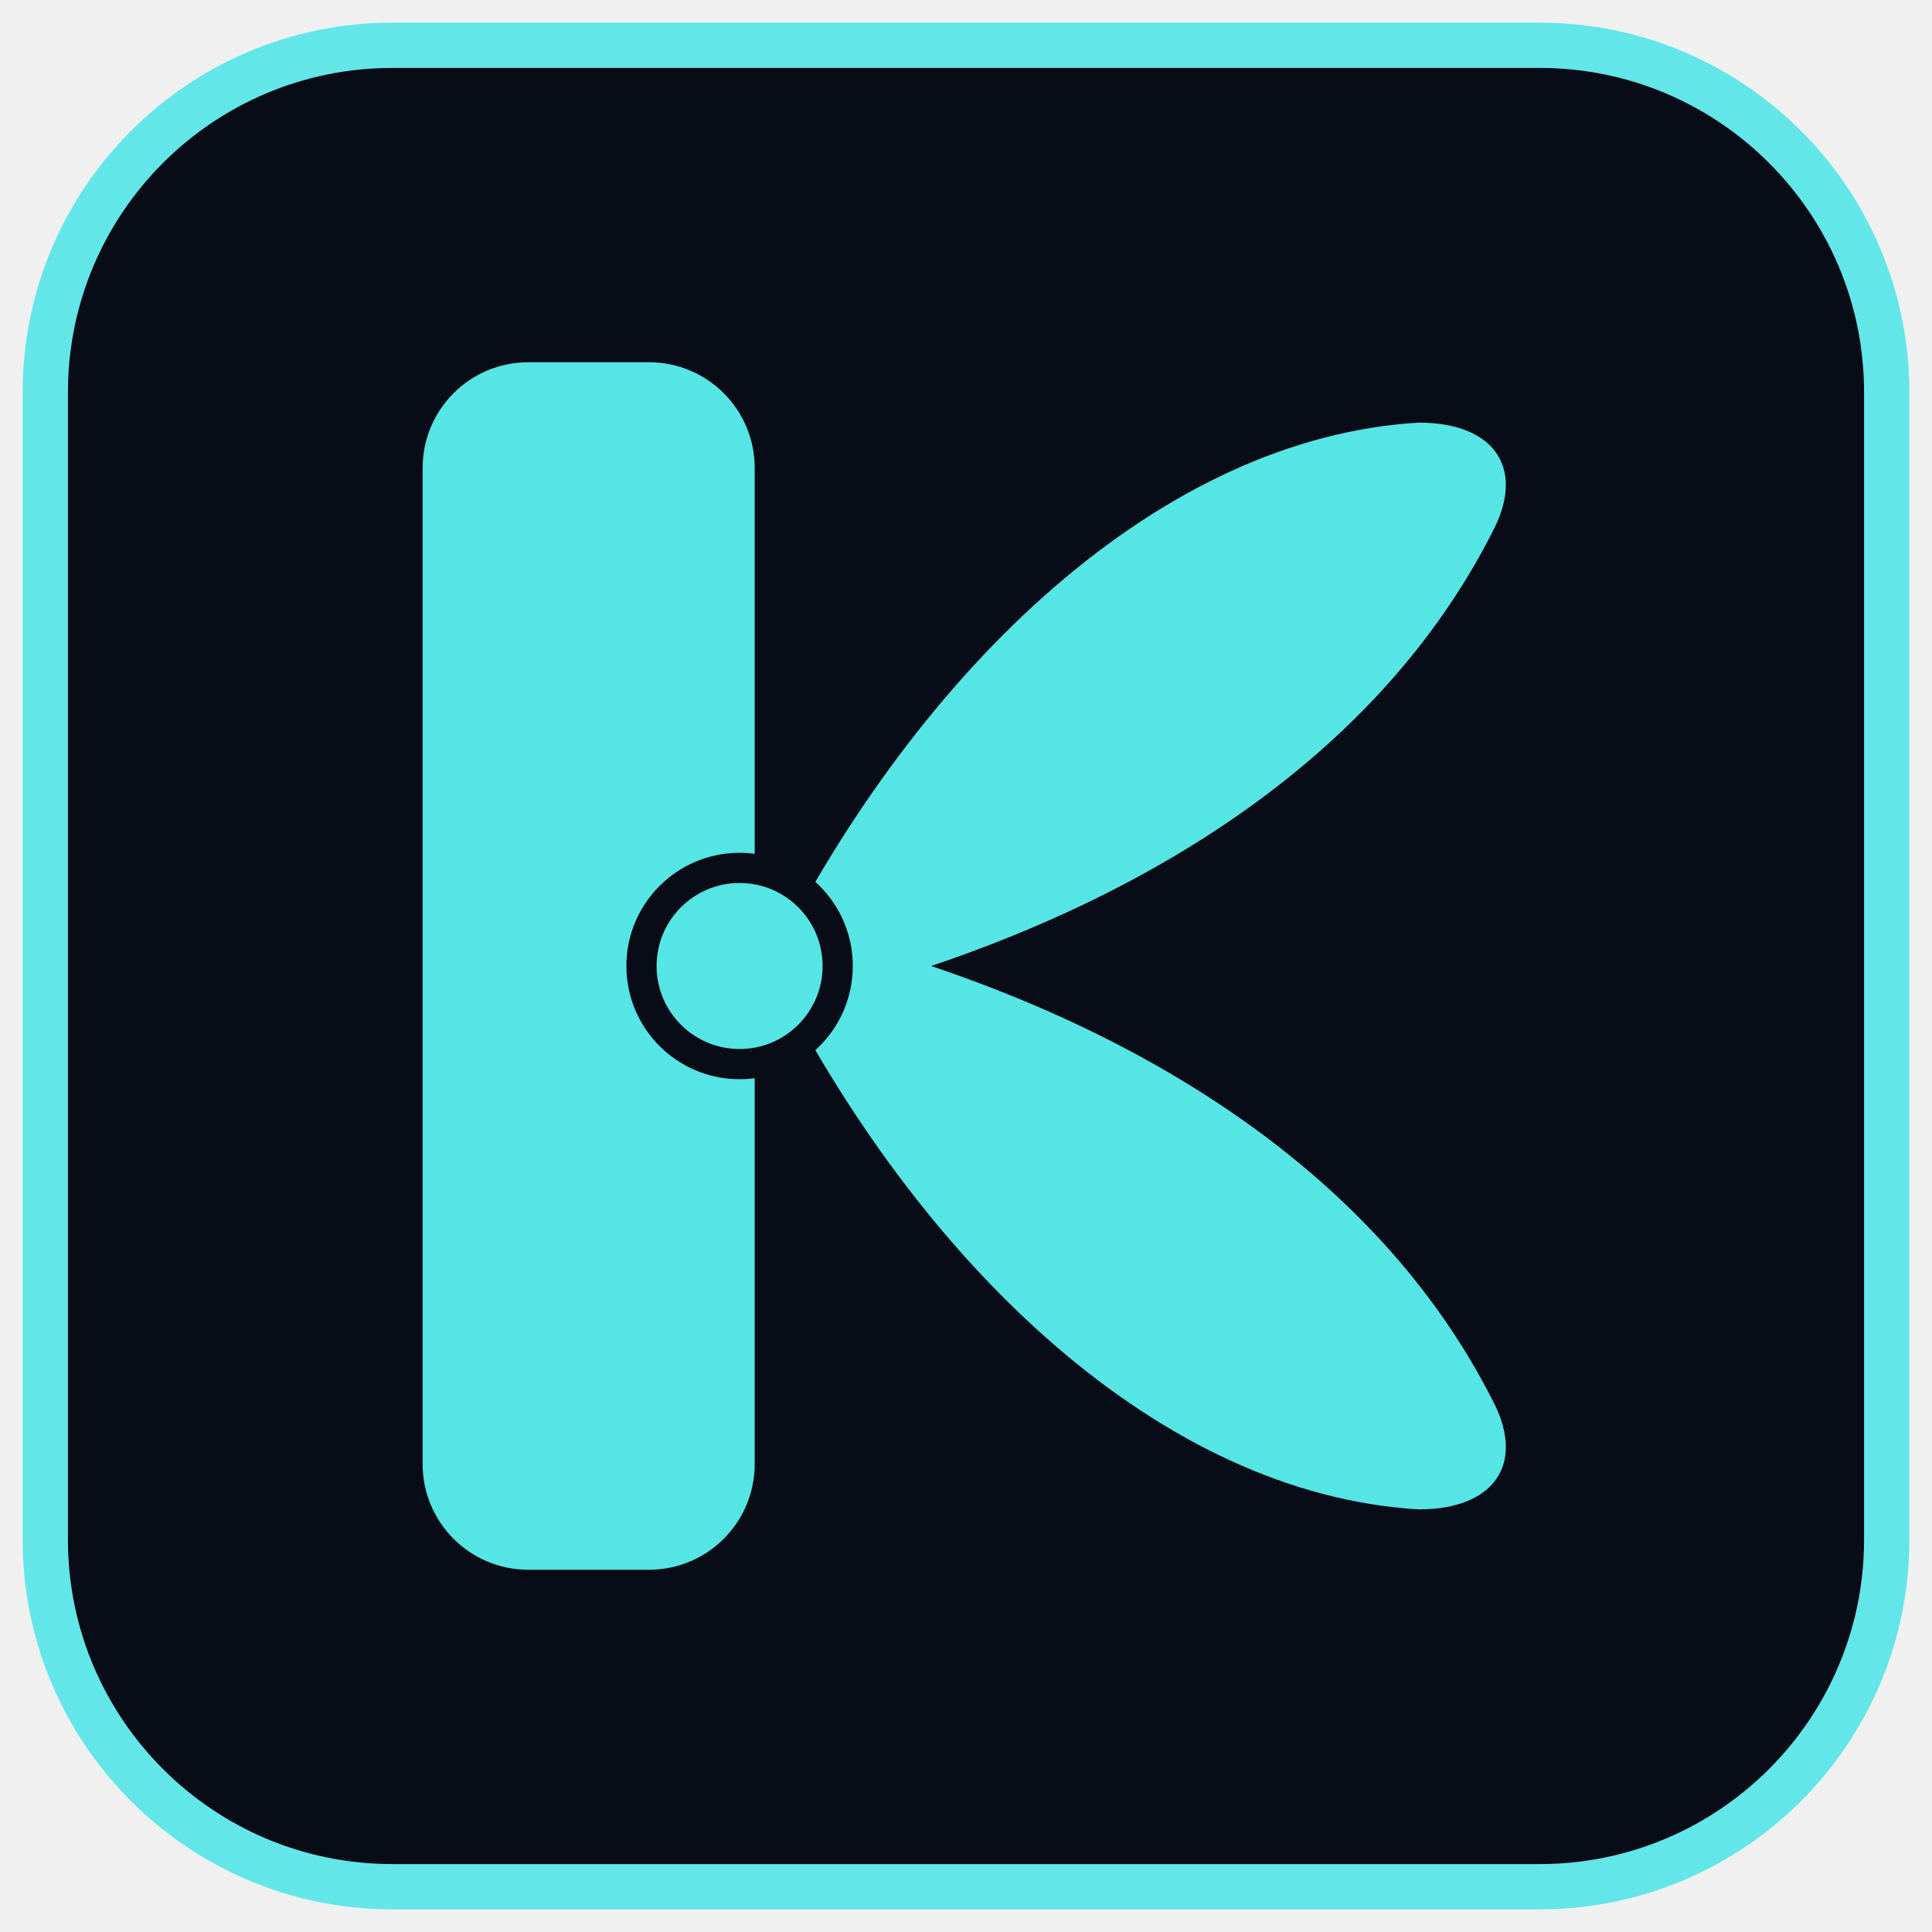
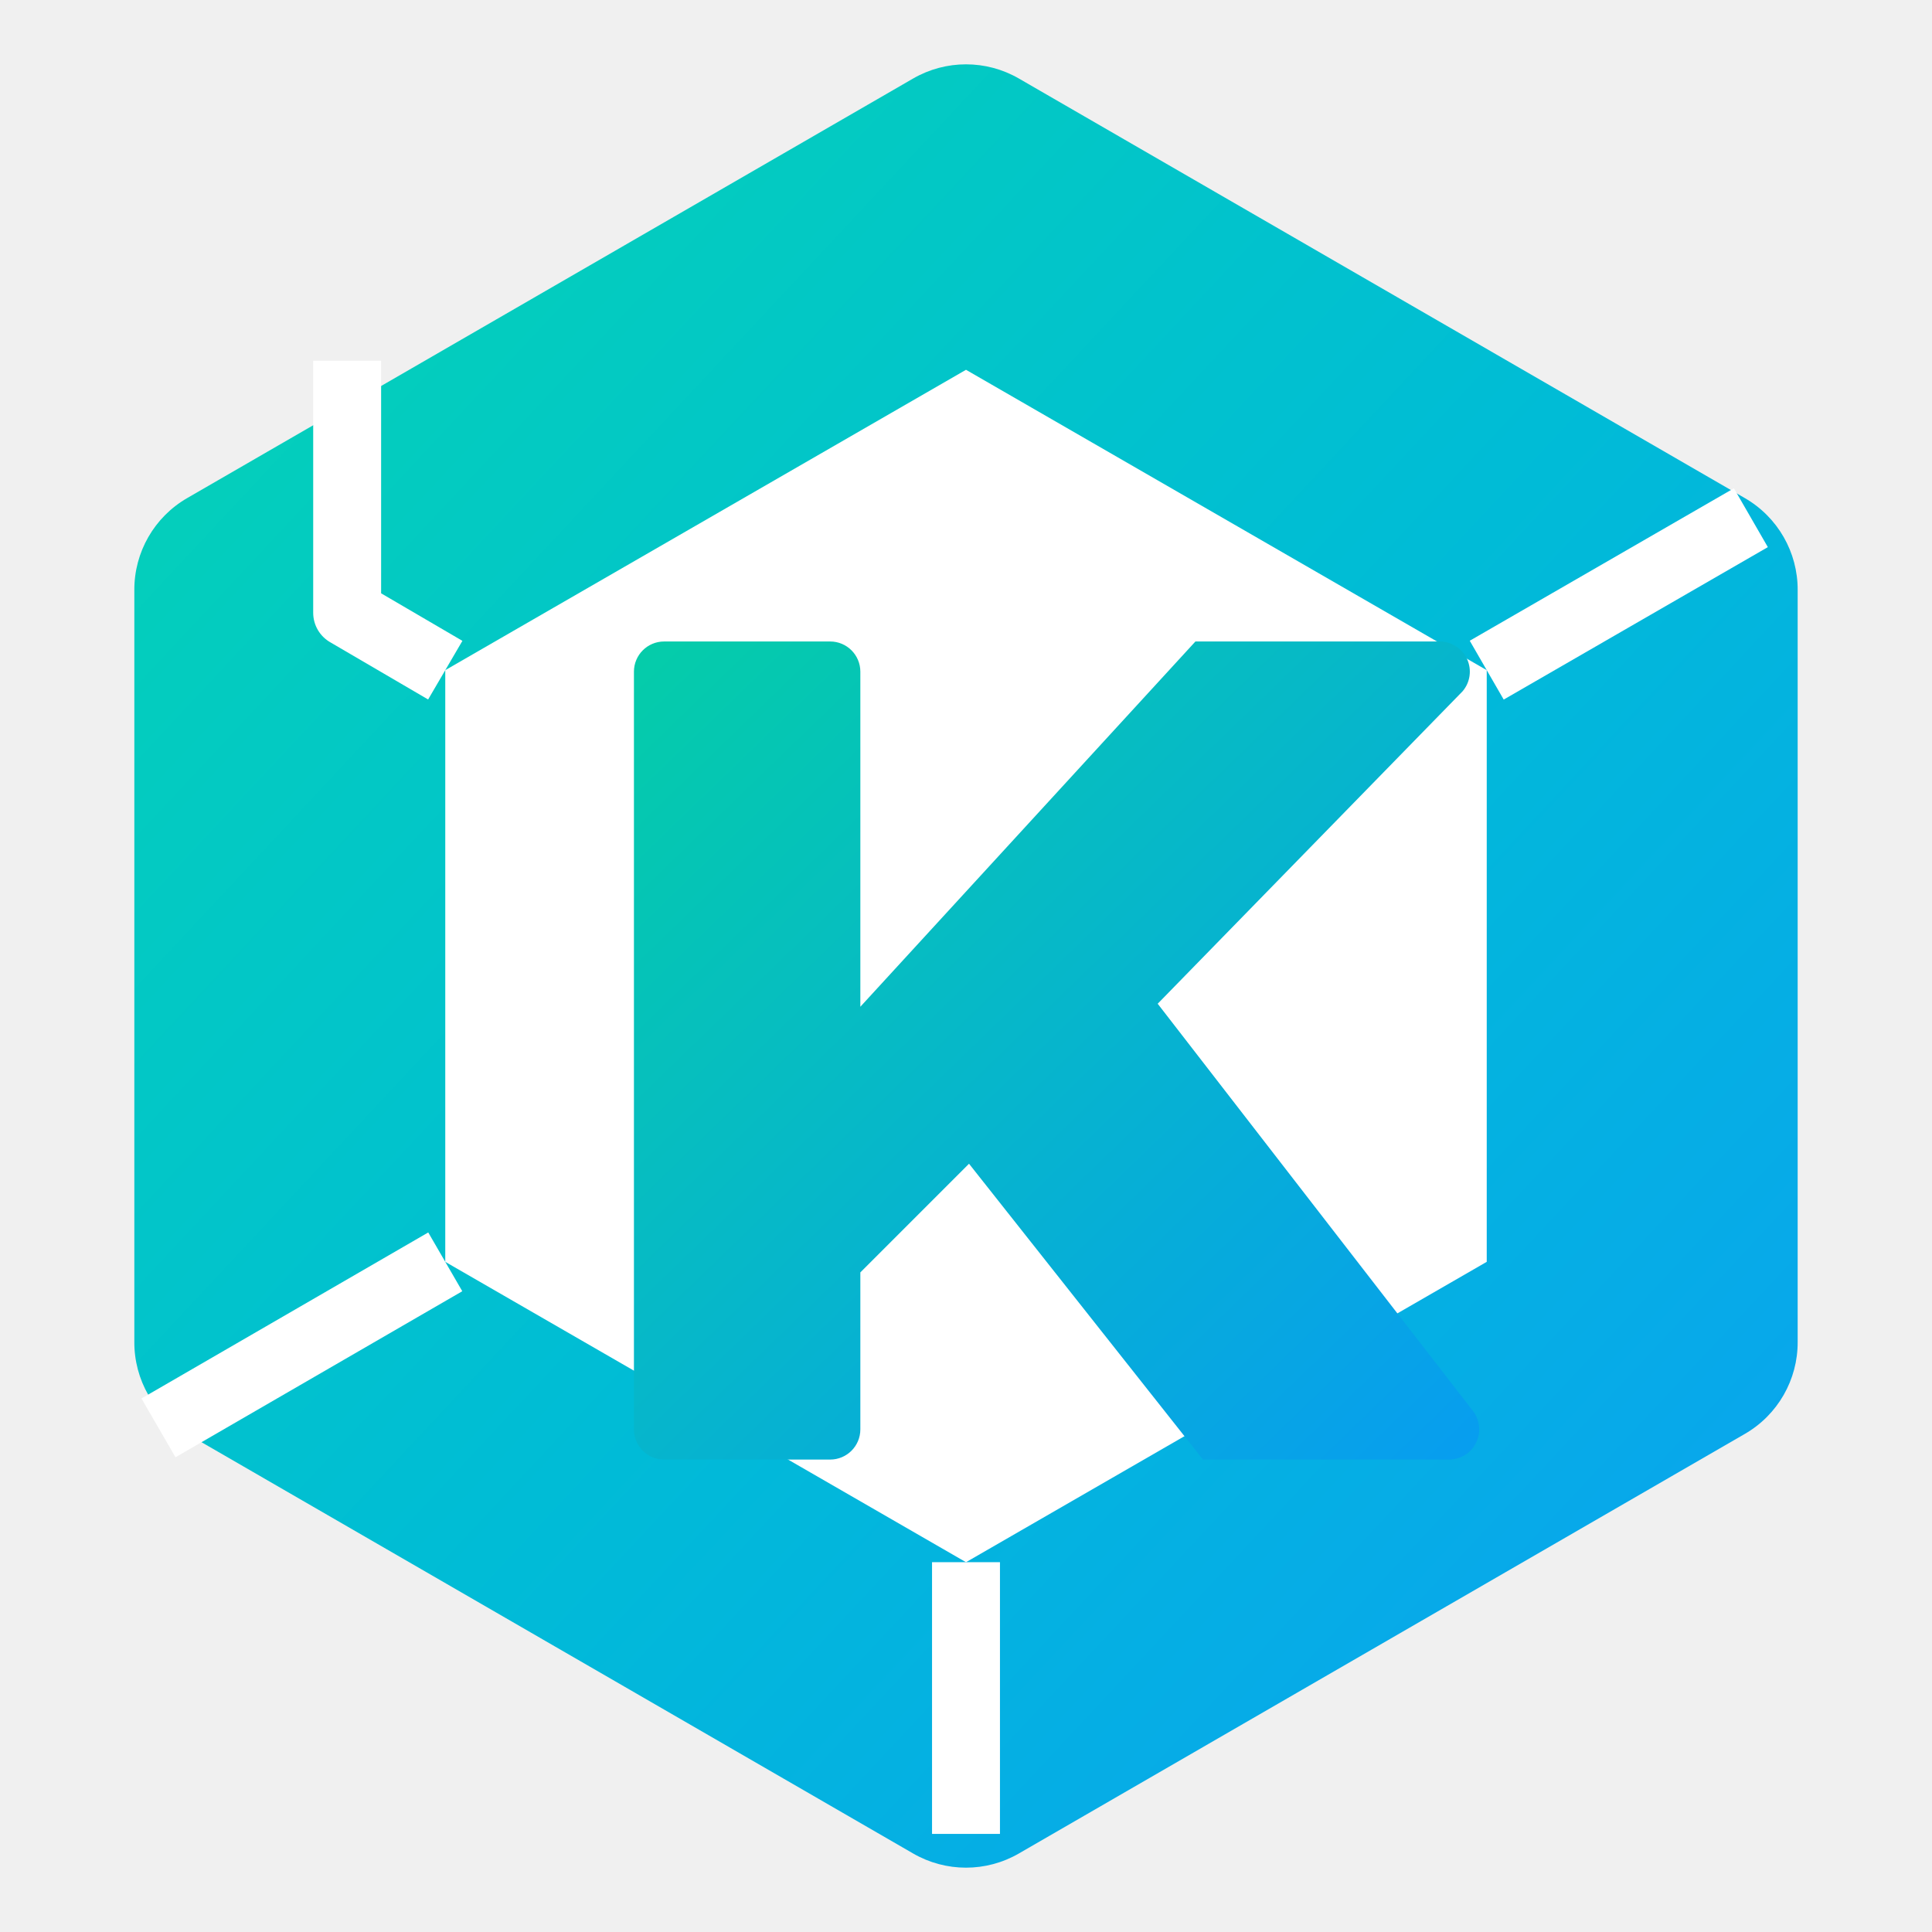
- <svg xmlns="http://www.w3.org/2000/svg" viewBox="0 0 128 128" role="img" aria-labelledby="title">
-   <rect x="3" y="3" width="122" height="122" rx="23" fill="#070c17" stroke="#63e6e8" stroke-width="3" />
-   <g fill="#55e5e4">
-     <rect x="28" y="24" width="22" height="80" rx="7" />
-     <path d="M51 64 C61 44 77 29 94 28 C99 28 101 31 99 35 C91 51 74 61 55 66 Z" />
-     <path d="M51 64 C61 84 77 99 94 100 C99 100 101 97 99 93 C91 77 74 67 55 62 Z" />
-   </g>
-   <circle cx="49" cy="64" r="7.5" fill="#070c17" />
-   <circle cx="49" cy="64" r="5.5" fill="#55e5e4" />
+ <svg xmlns="http://www.w3.org/2000/svg" viewBox="0 0 128 128" role="img" aria-labelledby="title desc">
+   <defs>
+     <linearGradient id="hex" x1="0" y1="0" x2="1" y2="1">
+       <stop offset="0" stop-color="#05D5B2" />
+       <stop offset="0.52" stop-color="#00BCD6" />
+       <stop offset="1" stop-color="#0B9FF4" />
+     </linearGradient>
+     <linearGradient id="letter" x1="0" y1="0" x2="1" y2="1">
+       <stop offset="0" stop-color="#05CDA9" />
+       <stop offset="1" stop-color="#079DF0" />
+     </linearGradient>
+   </defs>
+   <path fill="url(#hex)" d="M60.5 5.2a7 7 0 0 1 7 0l48.1 27.8a7 7 0 0 1 3.5 6.1v49.8a7 7 0 0 1-3.5 6.1l-48.1 27.8a7 7 0 0 1-7 0L12.4 95a7 7 0 0 1-3.5-6.1V39.1a7 7 0 0 1 3.5-6.1Z" />
+   <path fill="#FFFFFF" d="M64 24.5 98.5 44.4v39.2L64 103.5 29.5 83.6V44.4Z" />
+   <path d="M29.5 44.4 23 40.6V23.9M98.5 44.4 116 34.3M29.5 83.6 10.5 94.6M64 103.5V121.5" fill="none" stroke="#FFFFFF" stroke-width="4.5" stroke-linejoin="round" />
+   <path fill="url(#letter)" d="M42 44.5a2 2 0 0 1 2-2h11a2 2 0 0 1 2 2v22.2l22.2-24.2h16.2a2 2 0 0 1 1.5 3.3L76.7 66.5l20.9 27a2 2 0 0 1-1.6 3.2H79.7L64.2 77.1 57 84.3v10.4a2 2 0 0 1-2 2H44a2 2 0 0 1-2-2Z" />
</svg>
